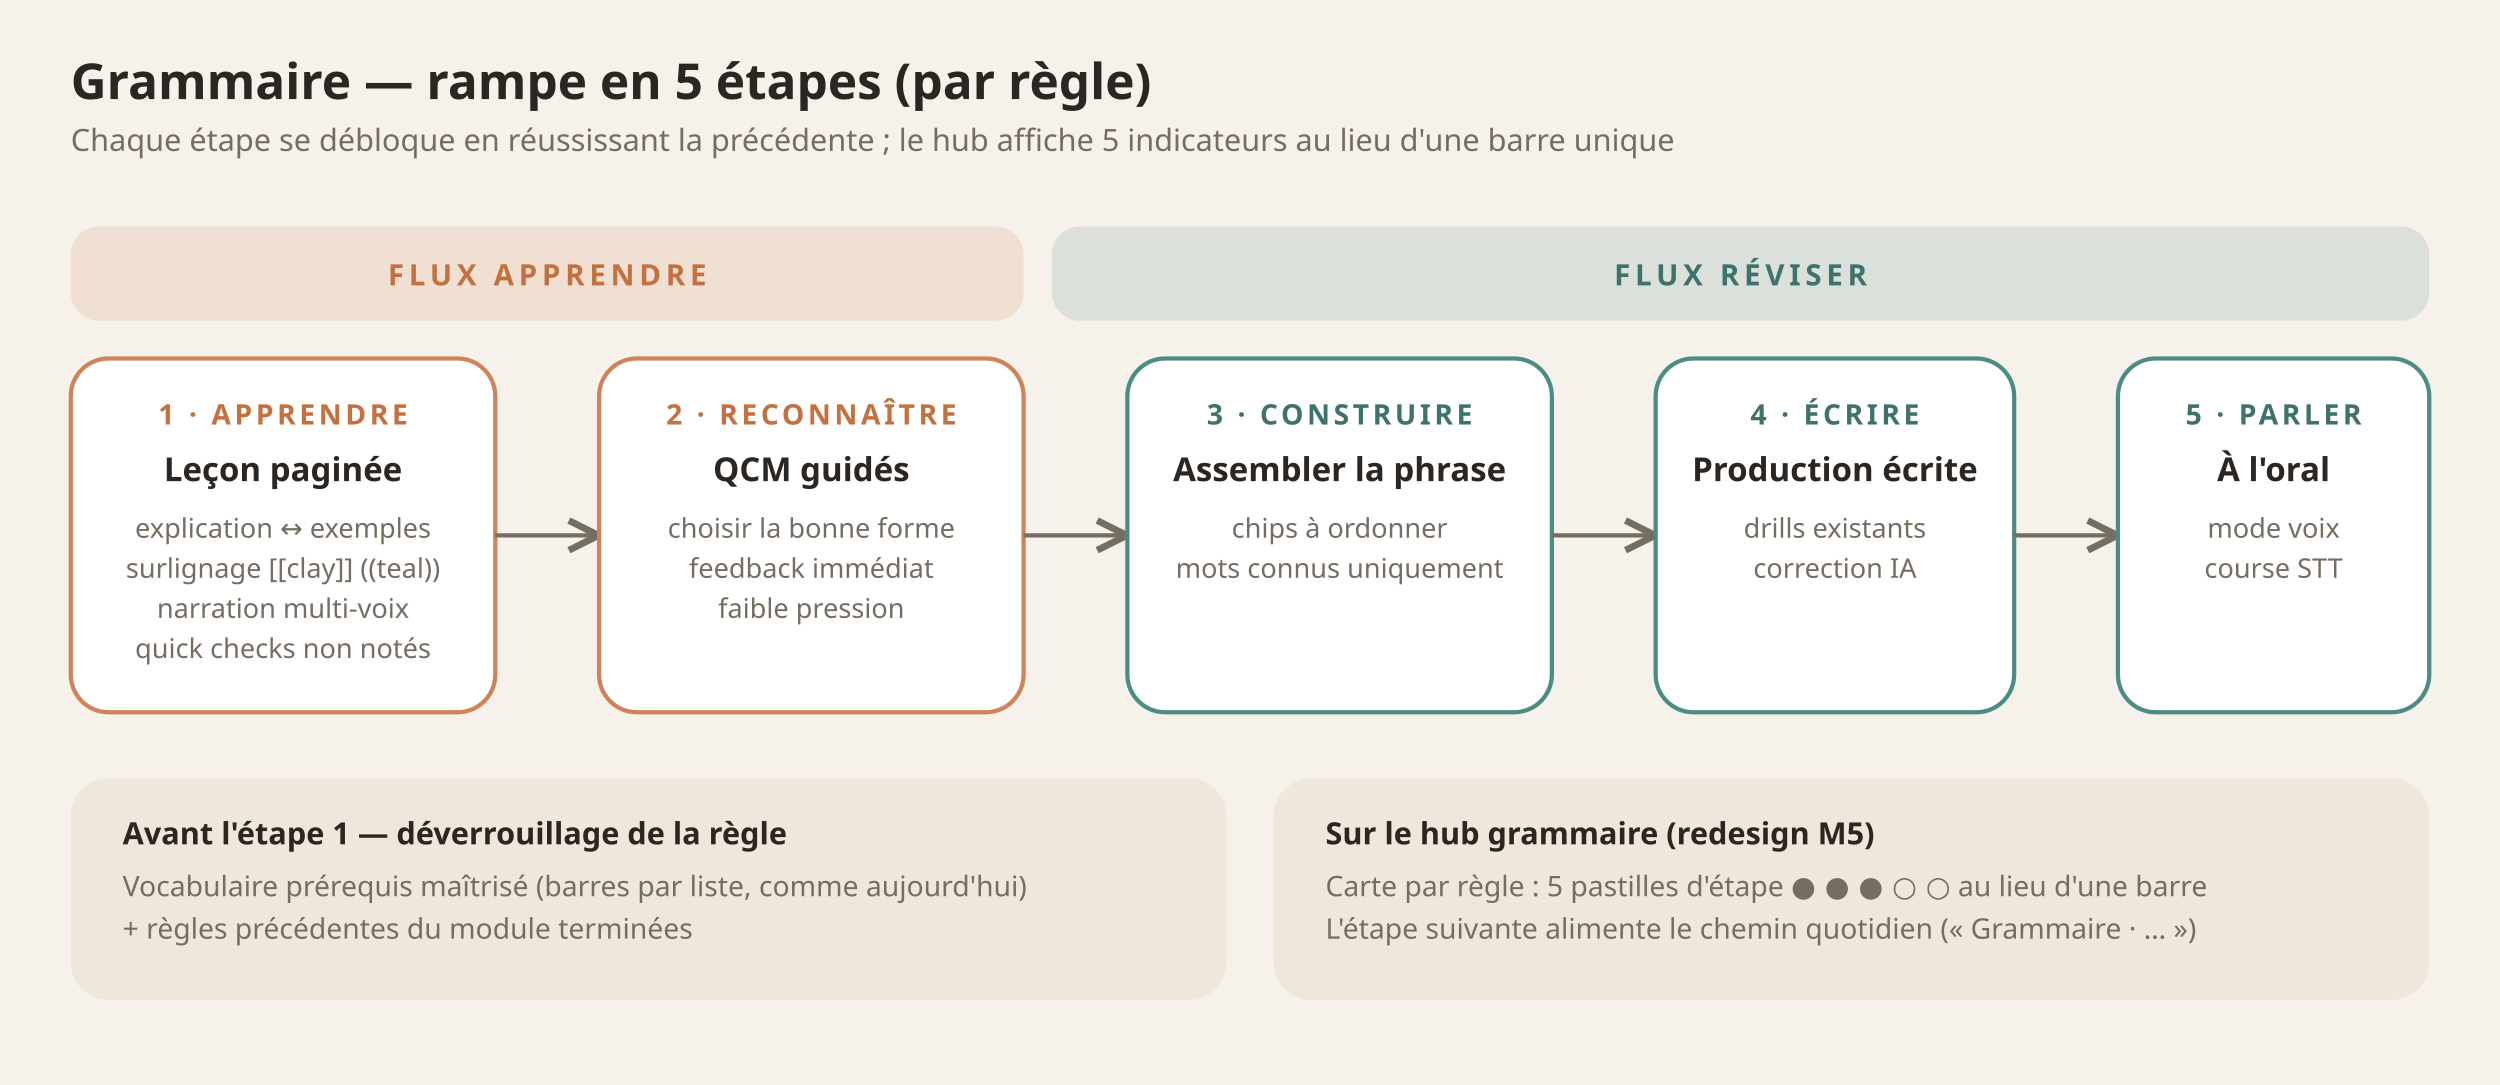
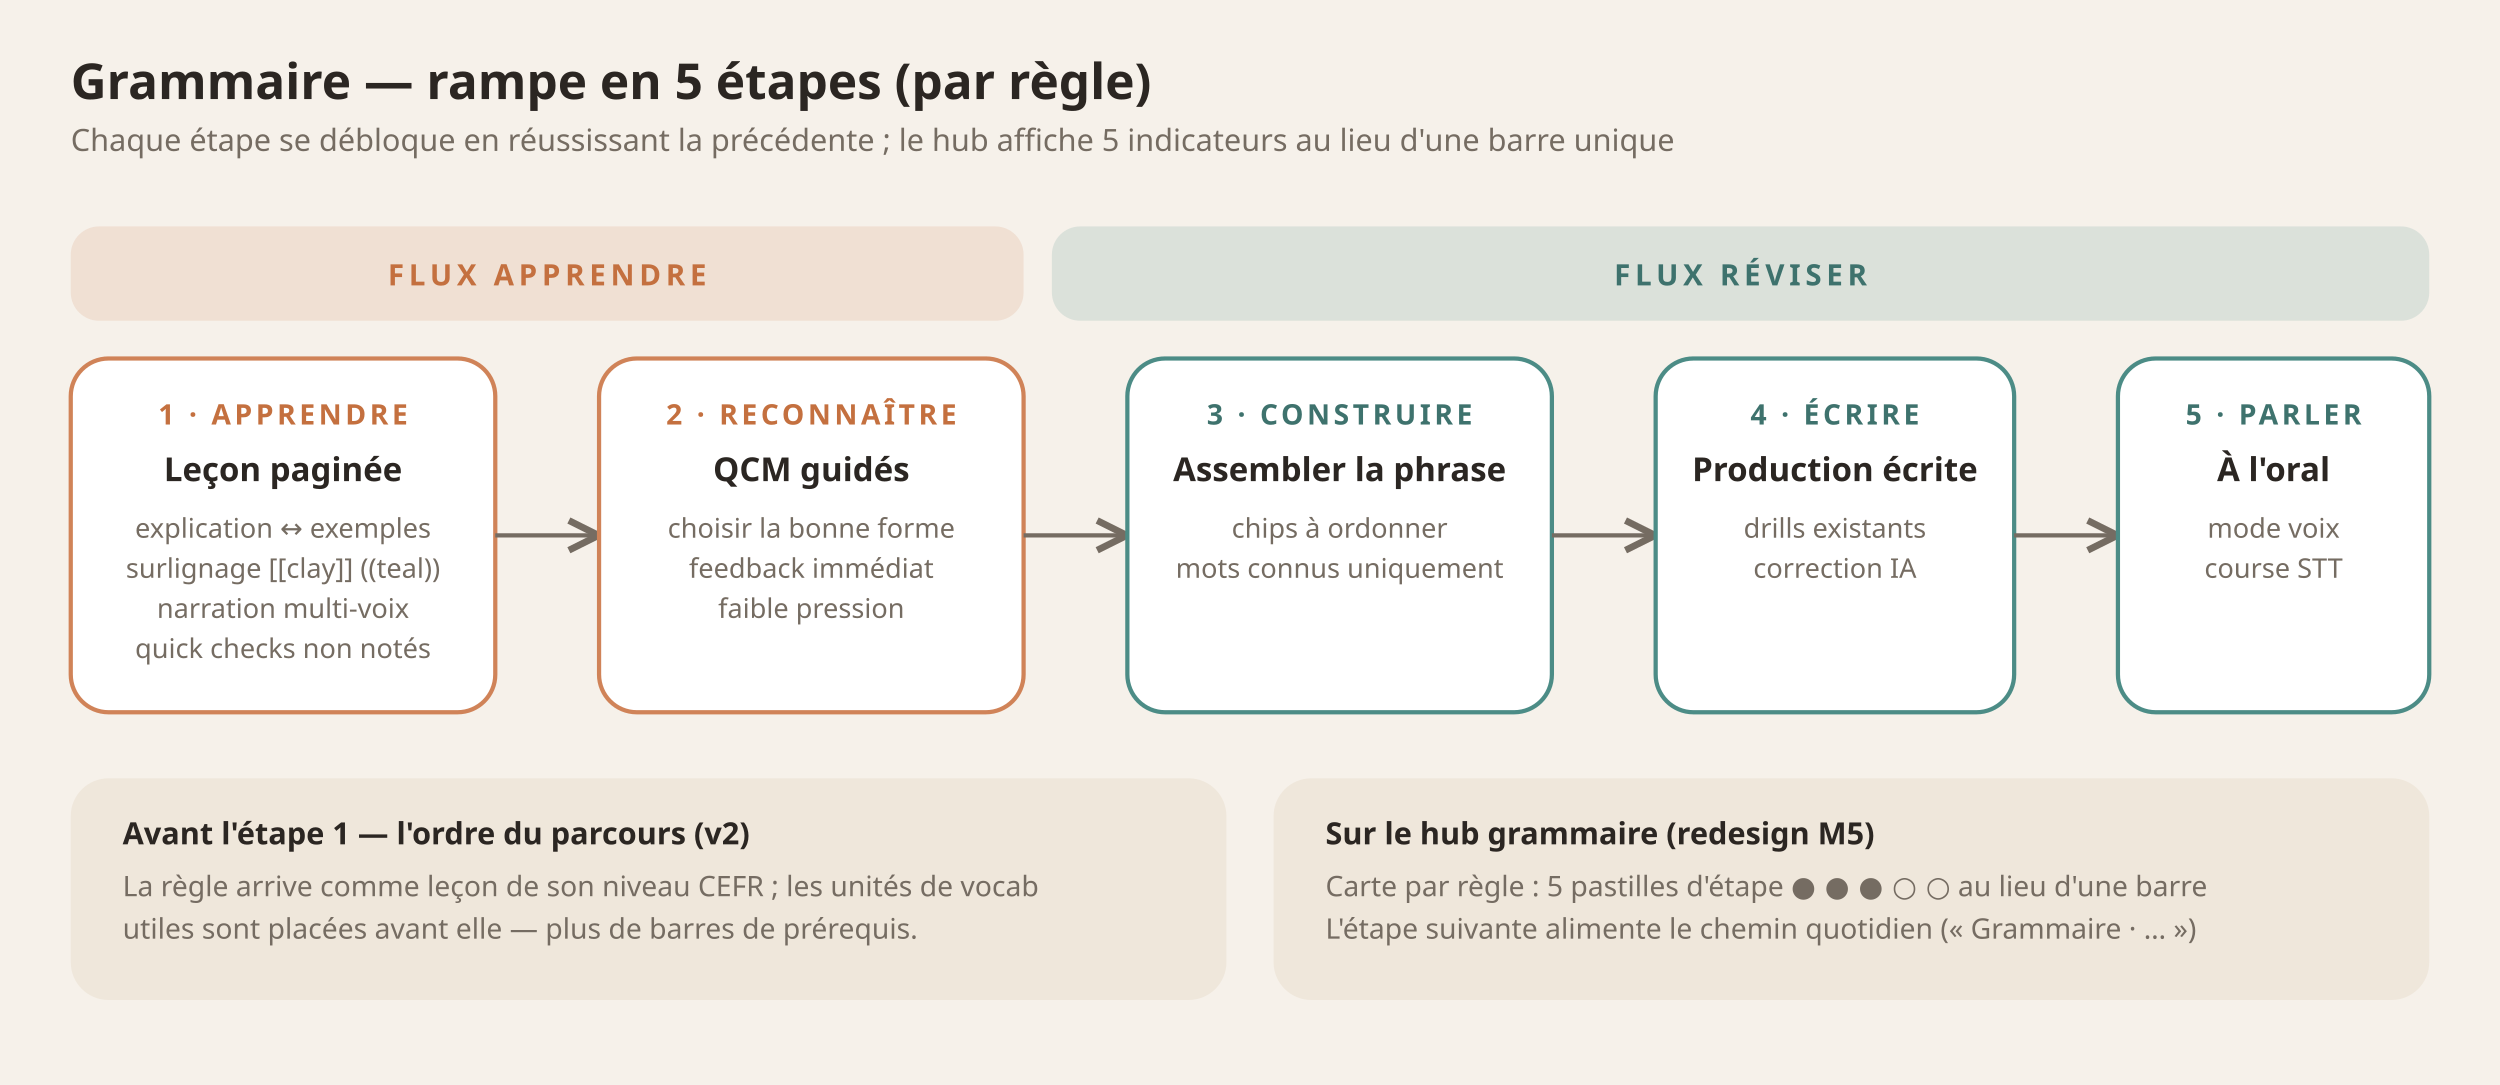
<svg xmlns="http://www.w3.org/2000/svg" width="1060" height="460" viewBox="0 0 1060 460" font-family="'Segoe UI',system-ui,sans-serif">
  <defs>
    <marker id="c" markerWidth="9" markerHeight="9" refX="7" refY="4.5" orient="auto">
      <path d="M1,1 L8,4.5 L1,8" fill="none" stroke="#756C62" stroke-width="1.6" />
    </marker>
  </defs>
  <rect width="1060" height="460" fill="#F6F1EA" />
  <text x="30" y="42" font-size="21" font-weight="700" fill="#2B2622">Grammaire — rampe en 5 étapes (par règle)</text>
  <text x="30" y="64" font-size="13" fill="#756C62">Chaque étape se débloque en réussissant la précédente ; le hub affiche 5 indicateurs au lieu d'une barre unique</text>
  <rect x="30" y="96" width="404" height="40" rx="12" fill="#D08358" opacity="0.16" />
  <text x="232" y="121" font-size="12.5" fill="#C4703F" text-anchor="middle" font-weight="700" letter-spacing="2">FLUX APPRENDRE</text>
  <rect x="446" y="96" width="584" height="40" rx="12" fill="#4C8C86" opacity="0.16" />
  <text x="738" y="121" font-size="12.5" fill="#3E726D" text-anchor="middle" font-weight="700" letter-spacing="2">FLUX RÉVISER</text>
  <rect x="30" y="152" width="180" height="150" rx="16" fill="#FFFFFF" stroke="#D08358" stroke-width="1.8" />
  <text x="120" y="180" font-size="12" fill="#C4703F" text-anchor="middle" font-weight="700" letter-spacing="1.5">1 · APPRENDRE</text>
  <text x="120" y="204" font-size="14" fill="#2B2622" text-anchor="middle" font-weight="600">Leçon paginée</text>
  <text x="120" y="228" font-size="11.5" fill="#756C62" text-anchor="middle">explication ↔ exemples</text>
  <text x="120" y="245" font-size="11.5" fill="#756C62" text-anchor="middle">surlignage [[clay]] ((teal))</text>
  <text x="120" y="262" font-size="11.5" fill="#756C62" text-anchor="middle">narration multi-voix</text>
  <text x="120" y="279" font-size="11.5" fill="#756C62" text-anchor="middle">quick checks non notés</text>
  <line x1="210" y1="227" x2="252" y2="227" stroke="#756C62" stroke-width="1.8" marker-end="url(#c)" />
  <rect x="254" y="152" width="180" height="150" rx="16" fill="#FFFFFF" stroke="#D08358" stroke-width="1.8" />
  <text x="344" y="180" font-size="12" fill="#C4703F" text-anchor="middle" font-weight="700" letter-spacing="1.5">2 · RECONNAÎTRE</text>
  <text x="344" y="204" font-size="14" fill="#2B2622" text-anchor="middle" font-weight="600">QCM guidés</text>
  <text x="344" y="228" font-size="11.5" fill="#756C62" text-anchor="middle">choisir la bonne forme</text>
  <text x="344" y="245" font-size="11.5" fill="#756C62" text-anchor="middle">feedback immédiat</text>
  <text x="344" y="262" font-size="11.5" fill="#756C62" text-anchor="middle">faible pression</text>
  <line x1="434" y1="227" x2="476" y2="227" stroke="#756C62" stroke-width="1.8" marker-end="url(#c)" />
  <rect x="478" y="152" width="180" height="150" rx="16" fill="#FFFFFF" stroke="#4C8C86" stroke-width="1.8" />
  <text x="568" y="180" font-size="12" fill="#3E726D" text-anchor="middle" font-weight="700" letter-spacing="1.5">3 · CONSTRUIRE</text>
  <text x="568" y="204" font-size="14" fill="#2B2622" text-anchor="middle" font-weight="600">Assembler la phrase</text>
  <text x="568" y="228" font-size="11.5" fill="#756C62" text-anchor="middle">chips à ordonner</text>
  <text x="568" y="245" font-size="11.5" fill="#756C62" text-anchor="middle">mots connus uniquement</text>
  <line x1="658" y1="227" x2="700" y2="227" stroke="#756C62" stroke-width="1.8" marker-end="url(#c)" />
  <rect x="702" y="152" width="152" height="150" rx="16" fill="#FFFFFF" stroke="#4C8C86" stroke-width="1.8" />
  <text x="778" y="180" font-size="12" fill="#3E726D" text-anchor="middle" font-weight="700" letter-spacing="1.5">4 · ÉCRIRE</text>
  <text x="778" y="204" font-size="14" fill="#2B2622" text-anchor="middle" font-weight="600">Production écrite</text>
  <text x="778" y="228" font-size="11.5" fill="#756C62" text-anchor="middle">drills existants</text>
  <text x="778" y="245" font-size="11.5" fill="#756C62" text-anchor="middle">correction IA</text>
  <line x1="854" y1="227" x2="896" y2="227" stroke="#756C62" stroke-width="1.8" marker-end="url(#c)" />
  <rect x="898" y="152" width="132" height="150" rx="16" fill="#FFFFFF" stroke="#4C8C86" stroke-width="1.8" />
  <text x="964" y="180" font-size="12" fill="#3E726D" text-anchor="middle" font-weight="700" letter-spacing="1.5">5 · PARLER</text>
  <text x="964" y="204" font-size="14" fill="#2B2622" text-anchor="middle" font-weight="600">À l'oral</text>
  <text x="964" y="228" font-size="11.5" fill="#756C62" text-anchor="middle">mode voix</text>
  <text x="964" y="245" font-size="11.5" fill="#756C62" text-anchor="middle">course STT</text>
  <rect x="30" y="330" width="490" height="94" rx="16" fill="#EFE7DB" />
-   <text x="52" y="358" font-size="13" fill="#2B2622" font-weight="700">Avant l'étape 1 — déverrouillage de la règle</text>
-   <text x="52" y="380" font-size="12" fill="#756C62">Vocabulaire prérequis maîtrisé (barres par liste, comme aujourd'hui)</text>
-   <text x="52" y="398" font-size="12" fill="#756C62">+ règles précédentes du module terminées</text>
+   <text x="52" y="358" font-size="13" fill="#2B2622" font-weight="700">Avant l'étape 1 — l'ordre du parcours (v2)</text>
+   <text x="52" y="380" font-size="12" fill="#756C62">La règle arrive comme leçon de son niveau CEFR ; les unités de vocab</text>
+   <text x="52" y="398" font-size="12" fill="#756C62">utiles sont placées avant elle — plus de barres de prérequis.</text>
  <rect x="540" y="330" width="490" height="94" rx="16" fill="#EFE7DB" />
  <text x="562" y="358" font-size="13" fill="#2B2622" font-weight="700">Sur le hub grammaire (redesign M5)</text>
  <text x="562" y="380" font-size="12" fill="#756C62">Carte par règle : 5 pastilles d'étape  ● ● ● ○ ○  au lieu d'une barre</text>
  <text x="562" y="398" font-size="12" fill="#756C62">L'étape suivante alimente le chemin quotidien (« Grammaire · … »)</text>
</svg>
